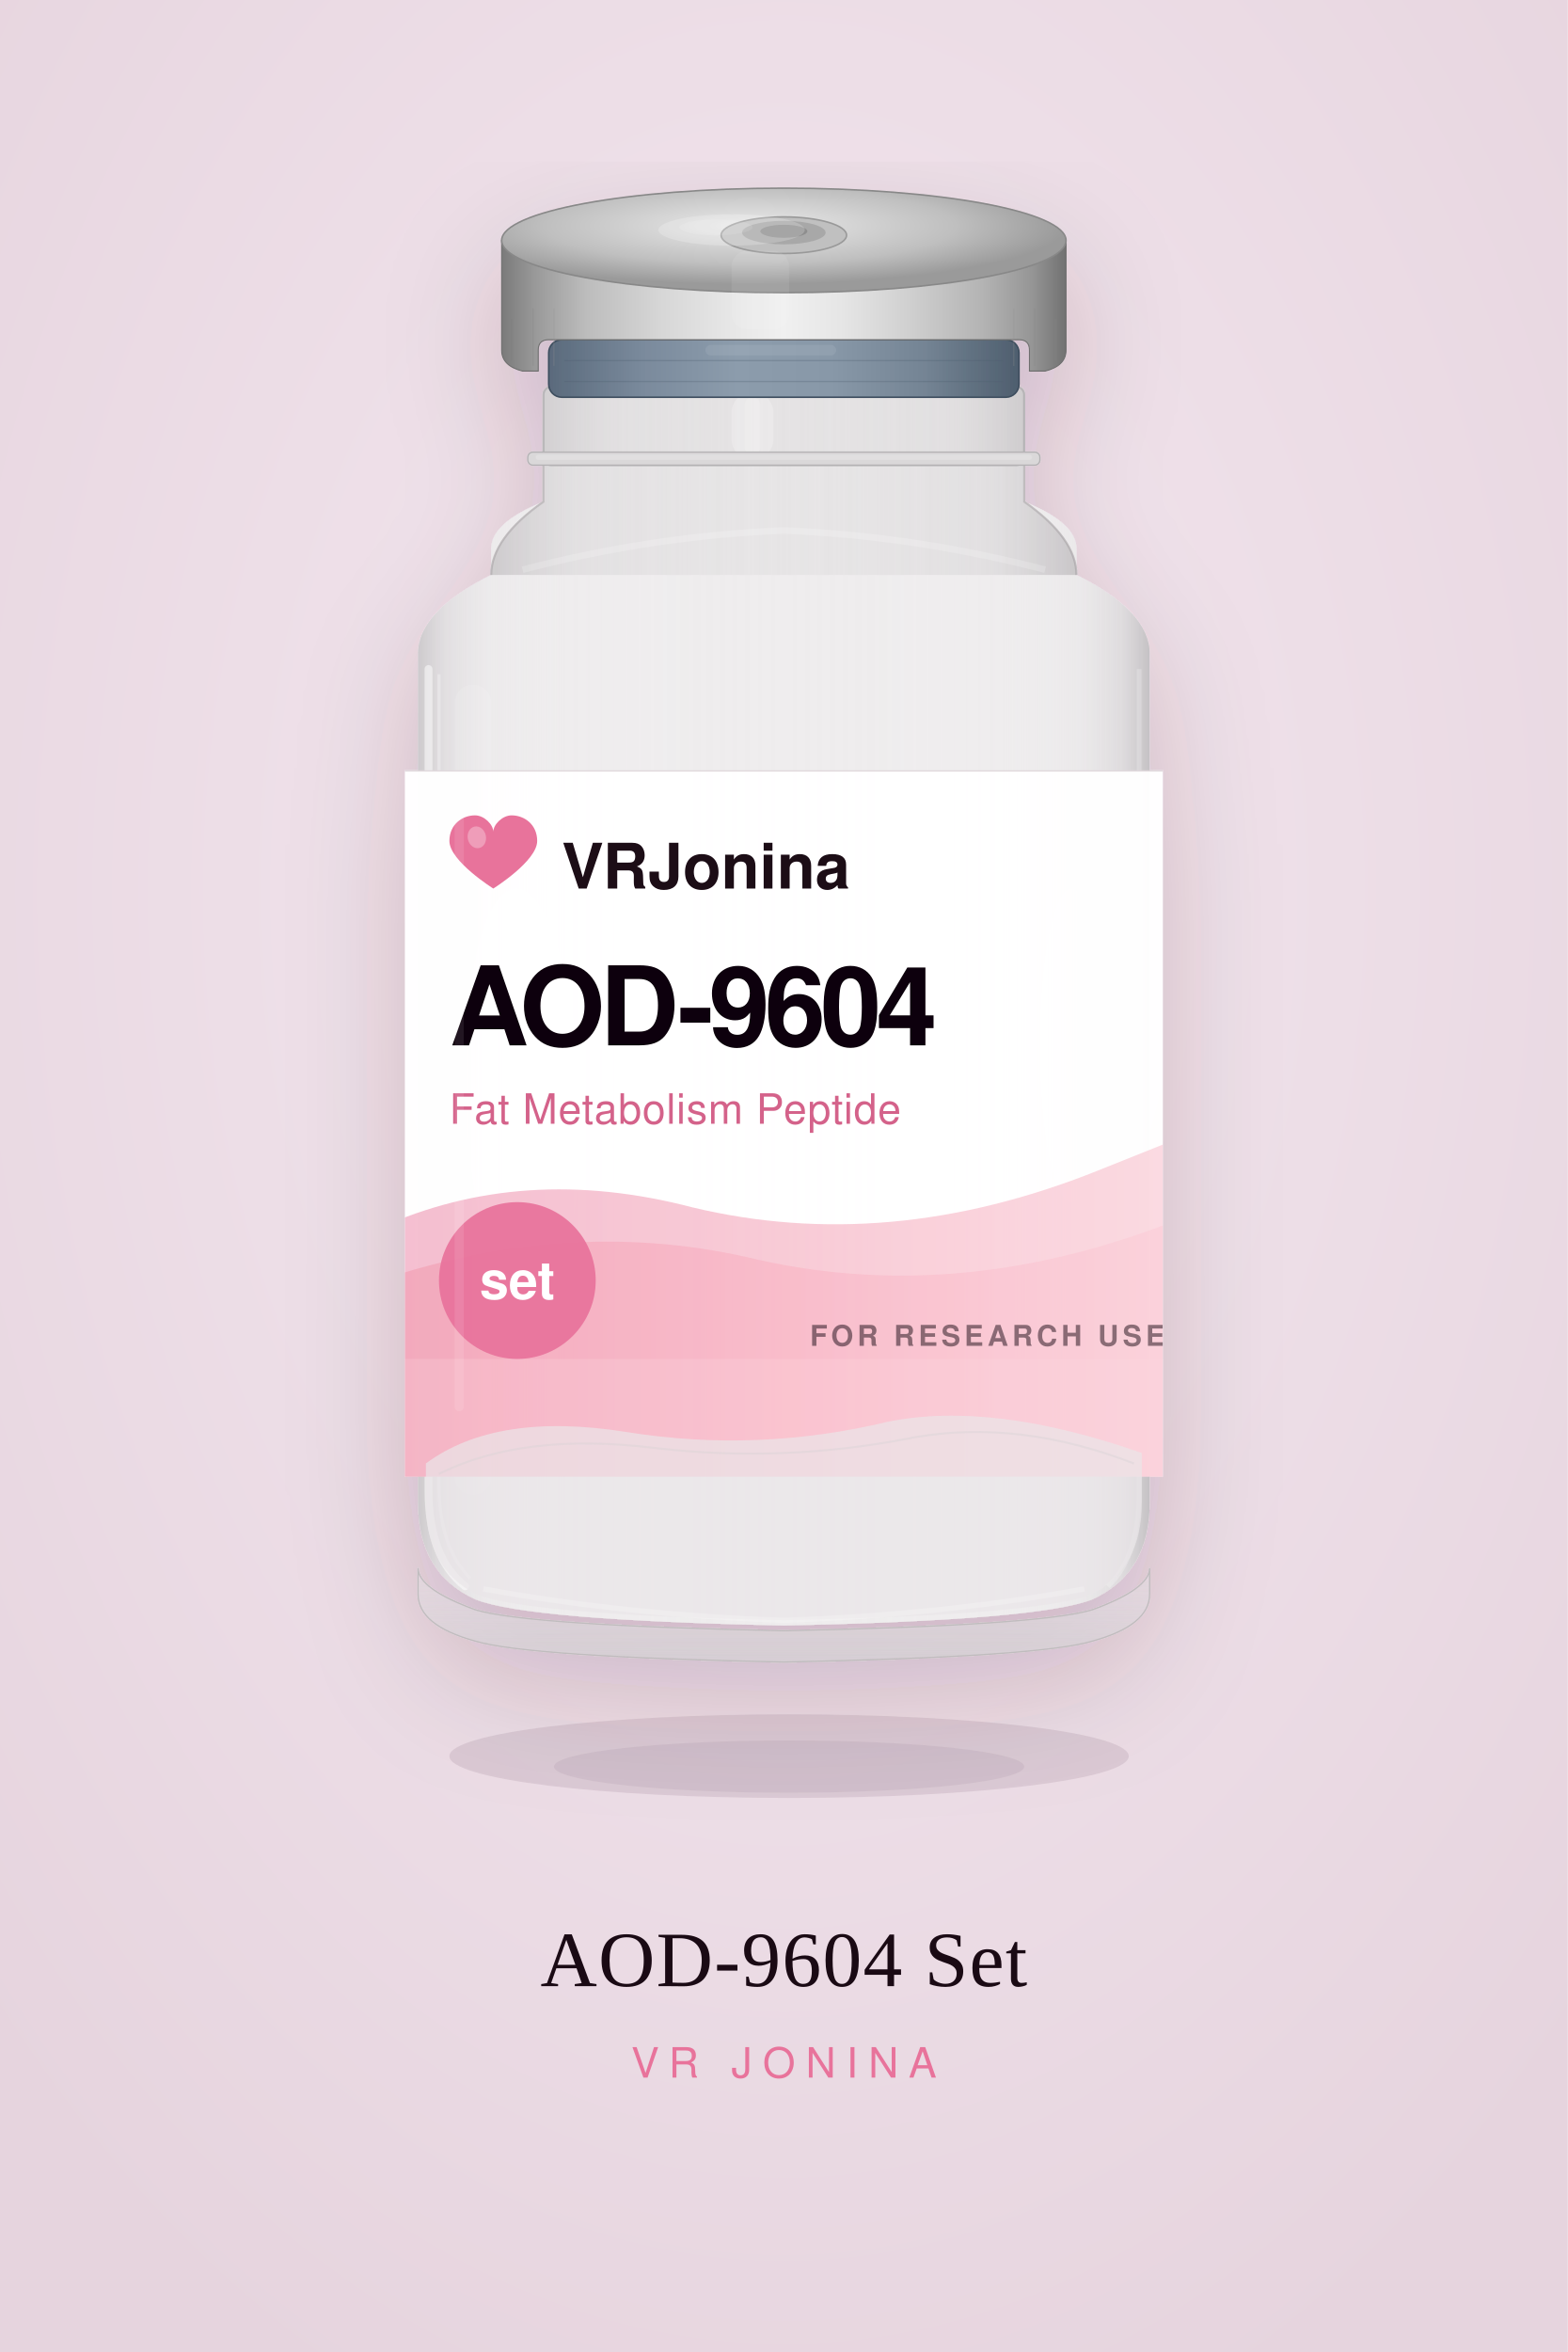
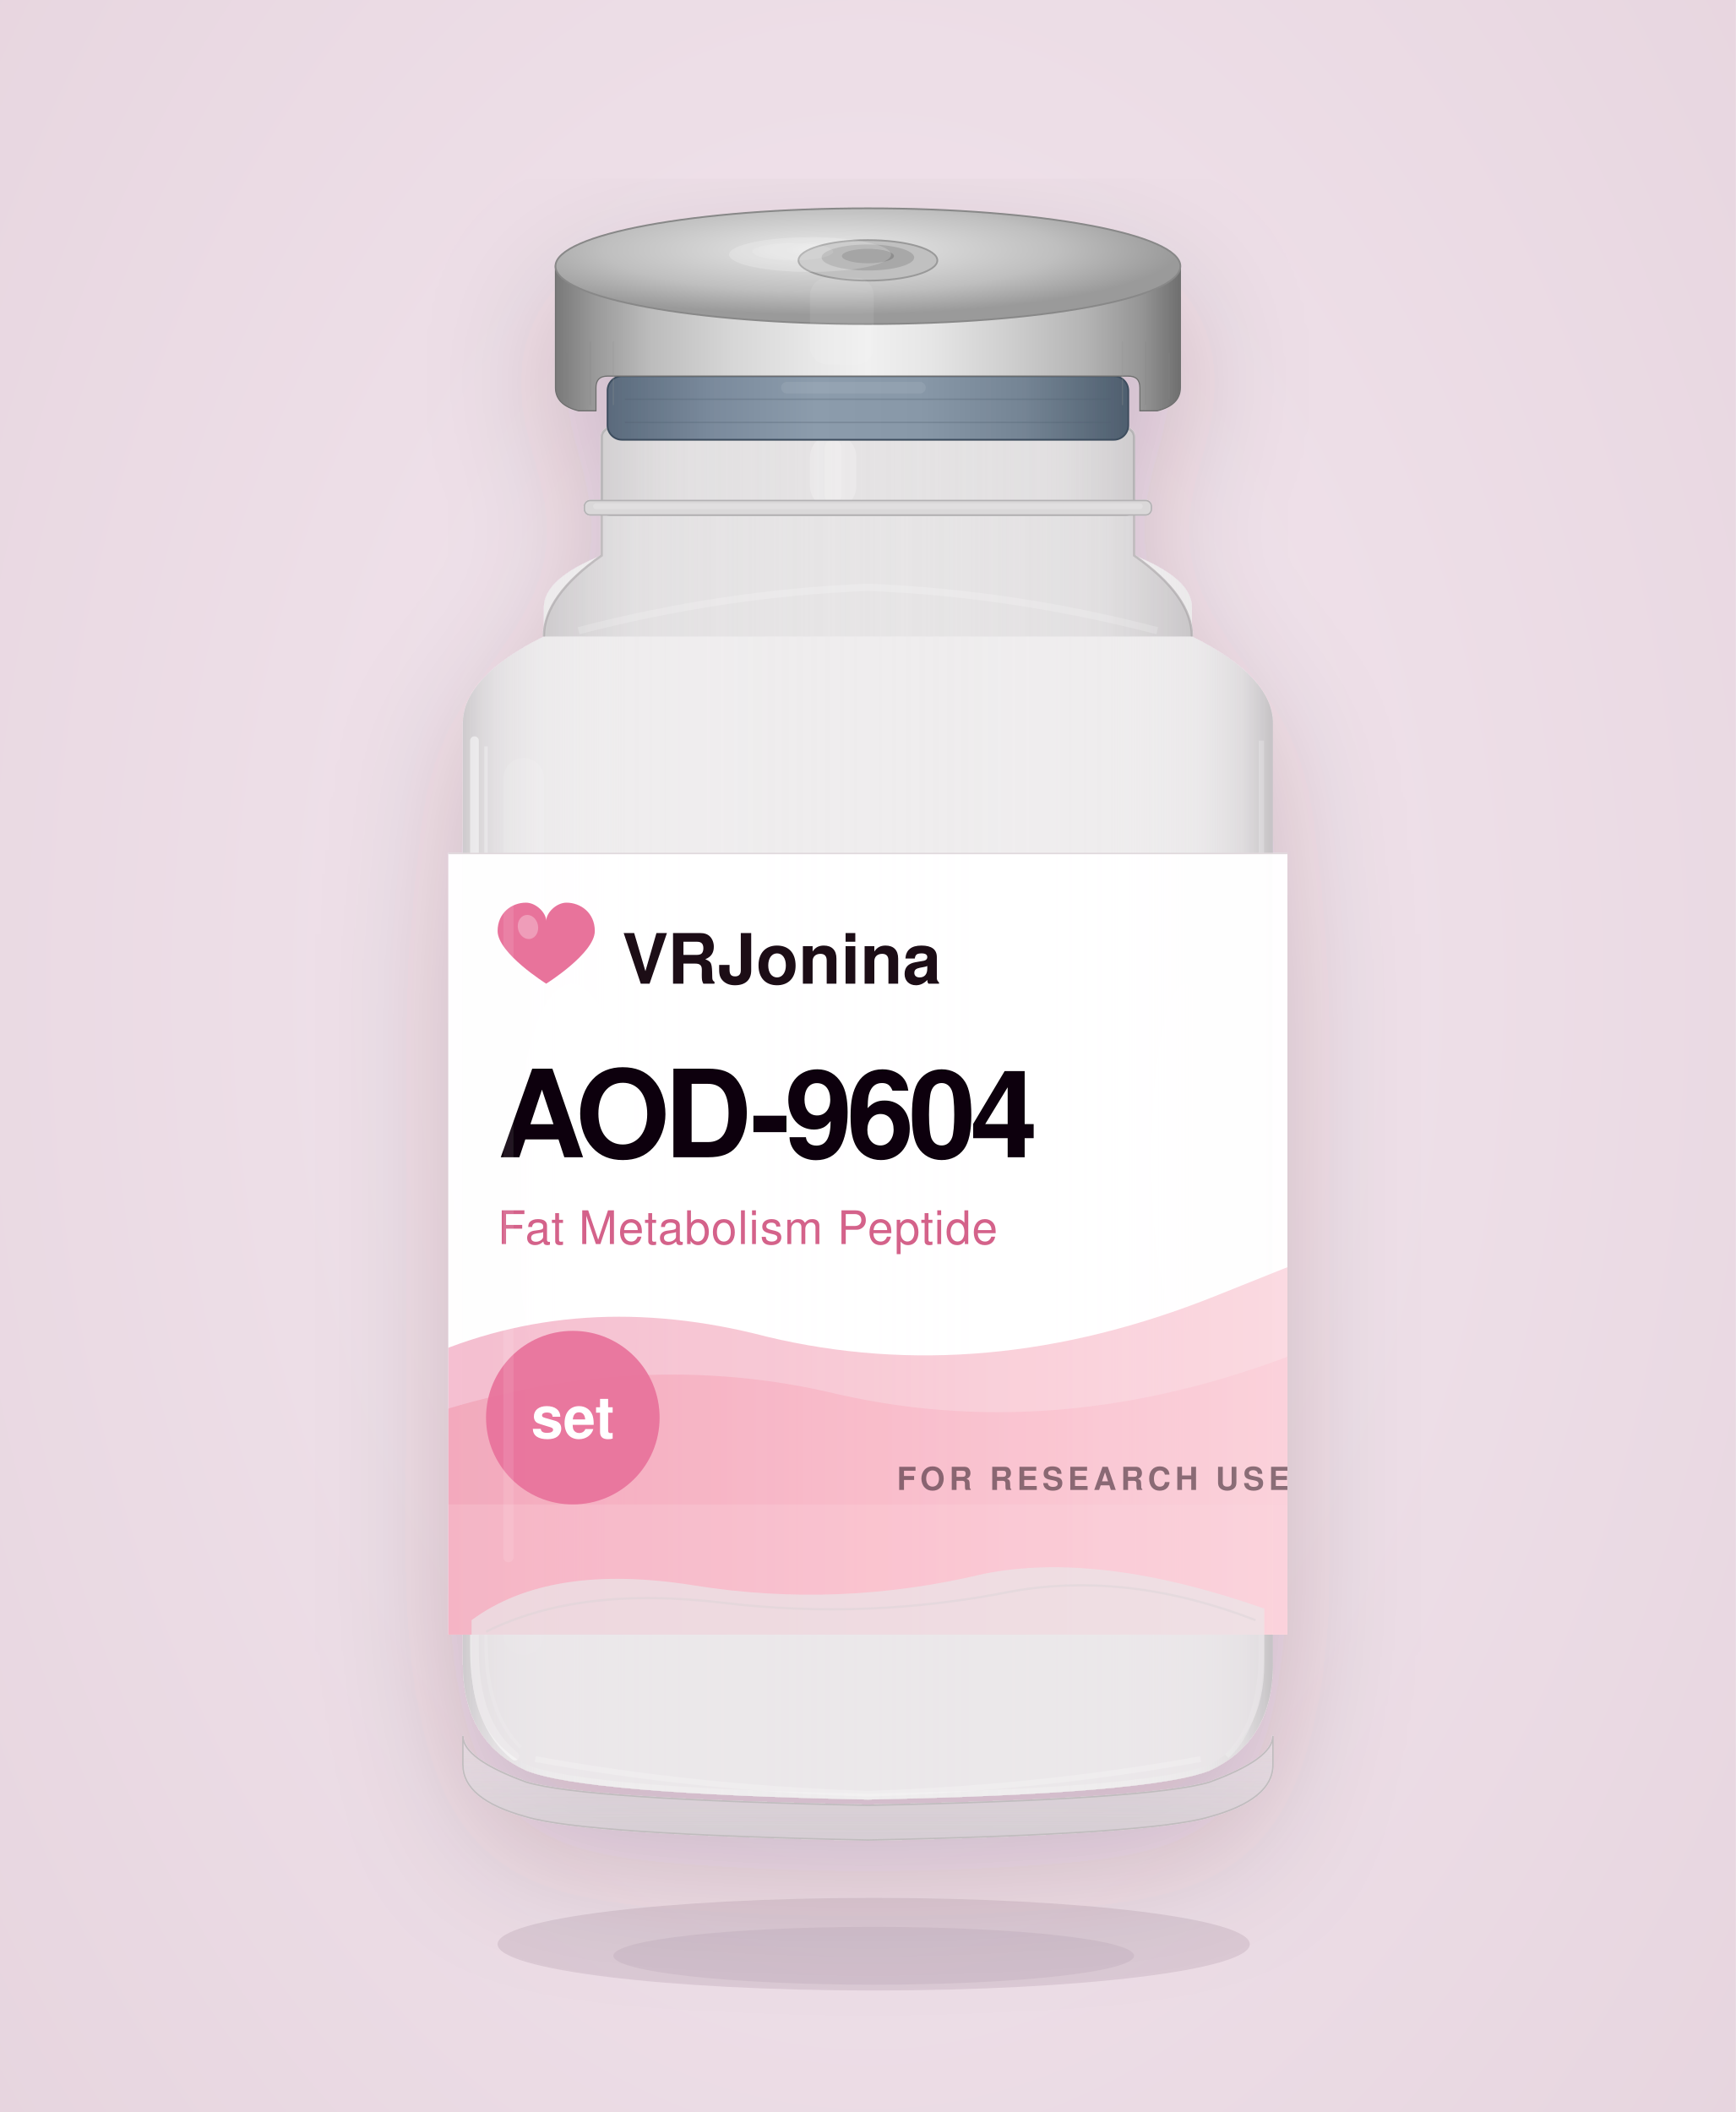
- <svg xmlns="http://www.w3.org/2000/svg" viewBox="0 0 600 900" width="600" height="900">
+ <svg xmlns="http://www.w3.org/2000/svg" viewBox="0 0 600 730">
  <defs>
    <radialGradient id="bgGrad" cx="50%" cy="38%" r="70%">
      <stop offset="0%" stop-color="#F4E8F0" />
      <stop offset="100%" stop-color="#E6D4DE" />
    </radialGradient>
    <linearGradient id="capSide" x1="0" y1="0" x2="1" y2="0">
      <stop offset="0%" stop-color="#7A7A7A" />
      <stop offset="6%" stop-color="#999" />
      <stop offset="15%" stop-color="#BCBCBC" />
      <stop offset="28%" stop-color="#D6D6D6" />
      <stop offset="40%" stop-color="#E6E6E6" />
      <stop offset="50%" stop-color="#F0F0F0" />
      <stop offset="60%" stop-color="#E6E6E6" />
      <stop offset="72%" stop-color="#D0D0D0" />
      <stop offset="85%" stop-color="#B4B4B4" />
      <stop offset="94%" stop-color="#959595" />
      <stop offset="100%" stop-color="#707070" />
    </linearGradient>
    <radialGradient id="capTop" cx="44%" cy="36%" r="56%">
      <stop offset="0%" stop-color="#E8E8E8" />
      <stop offset="30%" stop-color="#D6D6D6" />
      <stop offset="65%" stop-color="#BFBFBF" />
      <stop offset="100%" stop-color="#9A9A9A" />
    </radialGradient>
    <linearGradient id="rubber" x1="0" y1="0" x2="1" y2="0">
      <stop offset="0%" stop-color="#5A6A7C" />
      <stop offset="20%" stop-color="#7A8A9C" />
      <stop offset="40%" stop-color="#8C9CAC" />
      <stop offset="60%" stop-color="#8898A8" />
      <stop offset="80%" stop-color="#748494" />
      <stop offset="100%" stop-color="#4E5E6E" />
    </linearGradient>
    <linearGradient id="glassBody" x1="0" y1="0" x2="1" y2="0">
      <stop offset="0%" stop-color="#B0ACB0" stop-opacity="0.55" />
      <stop offset="4%" stop-color="#D0CCD0" stop-opacity="0.4" />
      <stop offset="10%" stop-color="#E8E6E8" stop-opacity="0.25" />
      <stop offset="20%" stop-color="#F4F3F4" stop-opacity="0.12" />
      <stop offset="50%" stop-color="#FAFAFA" stop-opacity="0.05" />
      <stop offset="80%" stop-color="#F4F3F4" stop-opacity="0.12" />
      <stop offset="90%" stop-color="#E4E2E4" stop-opacity="0.25" />
      <stop offset="96%" stop-color="#C8C4C8" stop-opacity="0.4" />
      <stop offset="100%" stop-color="#A09CA0" stop-opacity="0.55" />
    </linearGradient>
    <linearGradient id="glassShoulder" x1="0" y1="0" x2="1" y2="0">
      <stop offset="0%" stop-color="#A8A4A8" stop-opacity="0.5" />
      <stop offset="15%" stop-color="#D8D6D8" stop-opacity="0.3" />
      <stop offset="50%" stop-color="#F0F0F0" stop-opacity="0.1" />
      <stop offset="85%" stop-color="#D4D2D4" stop-opacity="0.3" />
      <stop offset="100%" stop-color="#9C989C" stop-opacity="0.5" />
    </linearGradient>
    <linearGradient id="pinkWave" x1="0" y1="0" x2="1" y2="0">
      <stop offset="0%" stop-color="#F0889E" />
      <stop offset="40%" stop-color="#F8A0B4" />
      <stop offset="100%" stop-color="#FCC8D4" />
    </linearGradient>
    <linearGradient id="pinkWave2" x1="0" y1="0" x2="1" y2="0">
      <stop offset="0%" stop-color="#E87098" />
      <stop offset="50%" stop-color="#F08CA4" />
      <stop offset="100%" stop-color="#F8B0C0" />
    </linearGradient>
    <filter id="vialShadow" x="-30%" y="-5%" width="160%" height="120%">
      <feDropShadow dx="0" dy="18" stdDeviation="22" flood-color="#3A1830" flood-opacity="0.18" />
    </filter>
    <linearGradient id="glassBottom" x1="0" y1="0" x2="0" y2="1">
      <stop offset="0%" stop-color="#E0DCE0" stop-opacity="0.3" />
      <stop offset="100%" stop-color="#D0CCD0" stop-opacity="0.6" />
    </linearGradient>
    <clipPath id="vialClip">
      <path d="M155 248 Q155 230 185 215 L185 205 Q185 195 205 188 L205 170 L395 170 L395 188 Q415 195 415 205 L415 215 Q445 230 445 248 L445 580 Q445 610 420 620 Q400 628 300 630 Q200 628 180 620 Q155 610 155 580 Z" />
    </clipPath>
  </defs>
  <rect width="600" height="900" fill="url(#bgGrad)" />
  <g filter="url(#vialShadow)">
    <path d="M160 250 Q160 234 188 220 L188 210 Q188 200 208 192 L208 175 L392 175 L392 192 Q412 200 412 210 L412 220 Q440 234 440 250 L440 575 Q440 602 418 612 Q398 620 300 622 Q202 620 182 612 Q160 602 160 575 Z" fill="#EEECED" />
    <path d="M160 250 Q160 234 188 220 L188 210 Q188 200 208 192 L208 175 L392 175 L392 192 Q412 200 412 210 L412 220 Q440 234 440 250 L440 575 Q440 602 418 612 Q398 620 300 622 Q202 620 182 612 Q160 602 160 575 Z" fill="url(#glassBody)" />
    <path d="M164 256 L164 570 Q164 596 178 607" stroke="white" stroke-width="3" fill="none" opacity="0.5" stroke-linecap="round" />
    <path d="M168 258 L168 568 Q168 592 180 604" stroke="white" stroke-width="1.2" fill="none" opacity="0.3" />
    <rect x="174" y="262" width="14" height="310" rx="7" fill="white" opacity="0.1" />
    <path d="M436 256 L436 570 Q436 596 424 607" stroke="white" stroke-width="1.8" fill="none" opacity="0.22" />
    <ellipse cx="200" cy="420" rx="22" ry="80" fill="white" opacity="0.08" transform="rotate(-2, 200, 420)" />
    <ellipse cx="410" cy="400" rx="12" ry="60" fill="white" opacity="0.05" />
    <path d="M188 220 Q188 206 208 192 L208 175 L392 175 L392 192 Q412 206 412 220" fill="#E6E4E5" stroke="#C0BCBE" stroke-width="0.8" />
    <path d="M188 220 Q188 206 208 192 L208 175 L392 175 L392 192 Q412 206 412 220" fill="url(#glassShoulder)" opacity="0.8" />
    <path d="M200 218 Q250 205 300 203 Q350 205 400 218" stroke="white" stroke-width="2.5" fill="none" opacity="0.18" />
    <rect x="208" y="148" width="184" height="30" rx="3" fill="#E4E2E3" stroke="#BCBABC" stroke-width="0.8" />
    <rect x="208" y="148" width="184" height="30" rx="3" fill="url(#glassShoulder)" opacity="0.6" />
    <rect x="280" y="150" width="16" height="26" rx="8" fill="white" opacity="0.22" />
    <rect x="285" y="152" width="6" height="22" rx="3" fill="white" opacity="0.14" />
    <rect x="202" y="173" width="196" height="5" rx="2" fill="#DAD8D9" stroke="#B4B2B4" stroke-width="0.5" />
    <rect x="205" y="174" width="190" height="2" rx="1" fill="white" opacity="0.18" />
    <rect x="210" y="130" width="180" height="22" rx="5" fill="url(#rubber)" stroke="#3E4E5E" stroke-width="0.6" />
    <line x1="216" y1="138" x2="384" y2="138" stroke="#4E5E6E" stroke-width="0.5" opacity="0.3" />
    <line x1="216" y1="146" x2="384" y2="146" stroke="#4E5E6E" stroke-width="0.5" opacity="0.3" />
    <rect x="270" y="132" width="50" height="4" rx="2" fill="white" opacity="0.08" />
    <path d="M192 92 L192 134 Q192 140 200 142 L206 142 L206 134 Q206 130 210 130 L390 130 Q394 130 394 134 L394 142 L400 142 Q408 140 408 134 L408 92 Z" fill="url(#capSide)" stroke="#6E6E6E" stroke-width="0.4" />
    <line x1="196" y1="138" x2="196" y2="122" stroke="#808080" stroke-width="0.8" opacity="0.45" />
    <line x1="204" y1="140" x2="204" y2="118" stroke="#888" stroke-width="0.5" opacity="0.35" />
    <line x1="212" y1="140" x2="212" y2="118" stroke="#909090" stroke-width="0.4" opacity="0.3" />
    <line x1="388" y1="140" x2="388" y2="118" stroke="#909090" stroke-width="0.4" opacity="0.3" />
    <line x1="396" y1="140" x2="396" y2="118" stroke="#888" stroke-width="0.5" opacity="0.35" />
    <line x1="404" y1="138" x2="404" y2="122" stroke="#808080" stroke-width="0.8" opacity="0.45" />
    <ellipse cx="300" cy="92" rx="108" ry="20" fill="url(#capTop)" stroke="#888" stroke-width="0.6" />
    <ellipse cx="300" cy="90" rx="24" ry="7" fill="#C0C0C0" stroke="#999" stroke-width="0.6" />
    <ellipse cx="300" cy="89" rx="16" ry="4.5" fill="#A8A8A8" />
    <ellipse cx="300" cy="88.5" rx="9" ry="2.5" fill="#8E8E8E" />
    <ellipse cx="280" cy="88" rx="28" ry="6" fill="white" opacity="0.2" />
    <ellipse cx="274" cy="87" rx="14" ry="3" fill="white" opacity="0.1" />
    <rect x="280" y="96" width="22" height="30" rx="6" fill="white" opacity="0.08" />
    <g clip-path="url(#vialClip)">
      <rect x="145" y="295" width="310" height="270" fill="white" opacity="0.97" />
      <line x1="145" y1="295" x2="455" y2="295" stroke="#E0D8DC" stroke-width="0.5" />
      <g transform="translate(172, 312) scale(0.7)">
        <path d="M24 40 C24 40, 0 25, 0 14 C0 5, 7 0, 14 0 C19 0, 24 5, 24 9 C24 5, 29 0, 34 0 C41 0, 48 5, 48 14 C48 25, 24 40, 24 40Z" fill="#E8739B" />
        <ellipse cx="15" cy="12" rx="5" ry="6" fill="white" opacity="0.3" transform="rotate(-12, 15, 12)" />
      </g>
      <text x="215" y="340" font-family="'Helvetica Neue', Helvetica, Arial, sans-serif" font-weight="800" font-size="24" fill="#1A0A14">VR</text>
      <text x="248" y="340" font-family="'Helvetica Neue', Helvetica, Arial, sans-serif" font-weight="600" font-size="24" fill="#1A0A14">Jonina</text>
      <text x="172" y="400" font-family="'Helvetica Neue', Helvetica, Arial, sans-serif" font-weight="900" font-size="42" fill="#0A0008" letter-spacing="-2">AOD-9604</text>
      <text x="172" y="430" font-family="'Helvetica Neue', Helvetica, Arial, sans-serif" font-weight="400" font-size="16" fill="#D4628A" letter-spacing="0.3">Fat Metabolism Peptide</text>
      <path d="M145 470 Q200 445 265 462 Q340 480 420 448 Q440 440 455 434 L455 565 L145 565 Z" fill="url(#pinkWave2)" opacity="0.45" />
      <path d="M145 490 Q220 465 290 482 Q370 500 455 465 L455 565 L145 565 Z" fill="url(#pinkWave)" opacity="0.4" />
      <rect x="145" y="520" width="310" height="45" fill="#FCD8E0" opacity="0.25" />
      <circle cx="198" cy="490" r="30" fill="#E8739B" opacity="0.93" />
      <text x="198" y="497" text-anchor="middle" font-family="'Helvetica Neue', Helvetica, Arial, sans-serif" font-weight="700" font-size="20" fill="white">set</text>
      <text x="310" y="515" font-family="'Helvetica Neue', Helvetica, Arial, sans-serif" font-weight="600" font-size="11" fill="#1A0A14" letter-spacing="1.5" opacity="0.5">FOR RESEARCH USE</text>
    </g>
    <rect x="174" y="300" width="3.5" height="240" rx="1.75" fill="white" opacity="0.1" clip-path="url(#vialClip)" />
    <g clip-path="url(#vialClip)">
      <path d="M163 560 Q190 540 240 548 Q290 556 340 544 Q380 536 437 556 L437 575 Q437 600 418 610 Q398 618 300 620 Q202 618 182 610 Q163 600 163 575 Z" fill="#EAE6E8" opacity="0.7" />
      <path d="M168 564 Q200 548 250 554 Q300 560 350 550 Q390 543 434 560" stroke="#D8D2D5" stroke-width="0.8" fill="none" opacity="0.4" />
    </g>
    <path d="M160 600 Q160 608 182 616 Q202 622 300 624 Q398 622 418 616 Q440 608 440 600 L440 610 Q440 622 418 628 Q398 634 300 636 Q202 634 182 628 Q160 622 160 610 Z" fill="url(#glassBottom)" stroke="#C0BCBE" stroke-width="0.5" />
    <path d="M185 608 Q240 618 300 620 Q360 618 415 608" stroke="white" stroke-width="2" fill="none" opacity="0.2" />
  </g>
  <ellipse cx="302" cy="672" rx="130" ry="16" fill="#3A1830" opacity="0.1" />
  <ellipse cx="302" cy="676" rx="90" ry="10" fill="#3A1830" opacity="0.06" />
  <text x="300" y="760" text-anchor="middle" font-family="Georgia, 'Times New Roman', serif" font-size="30" fill="#1A0A14" letter-spacing="0.5">AOD-9604 Set</text>
  <text x="300" y="795" text-anchor="middle" font-family="'Helvetica Neue', Helvetica, Arial, sans-serif" font-weight="500" font-size="16" fill="#E8739B" letter-spacing="4">VR JONINA</text>
</svg>
